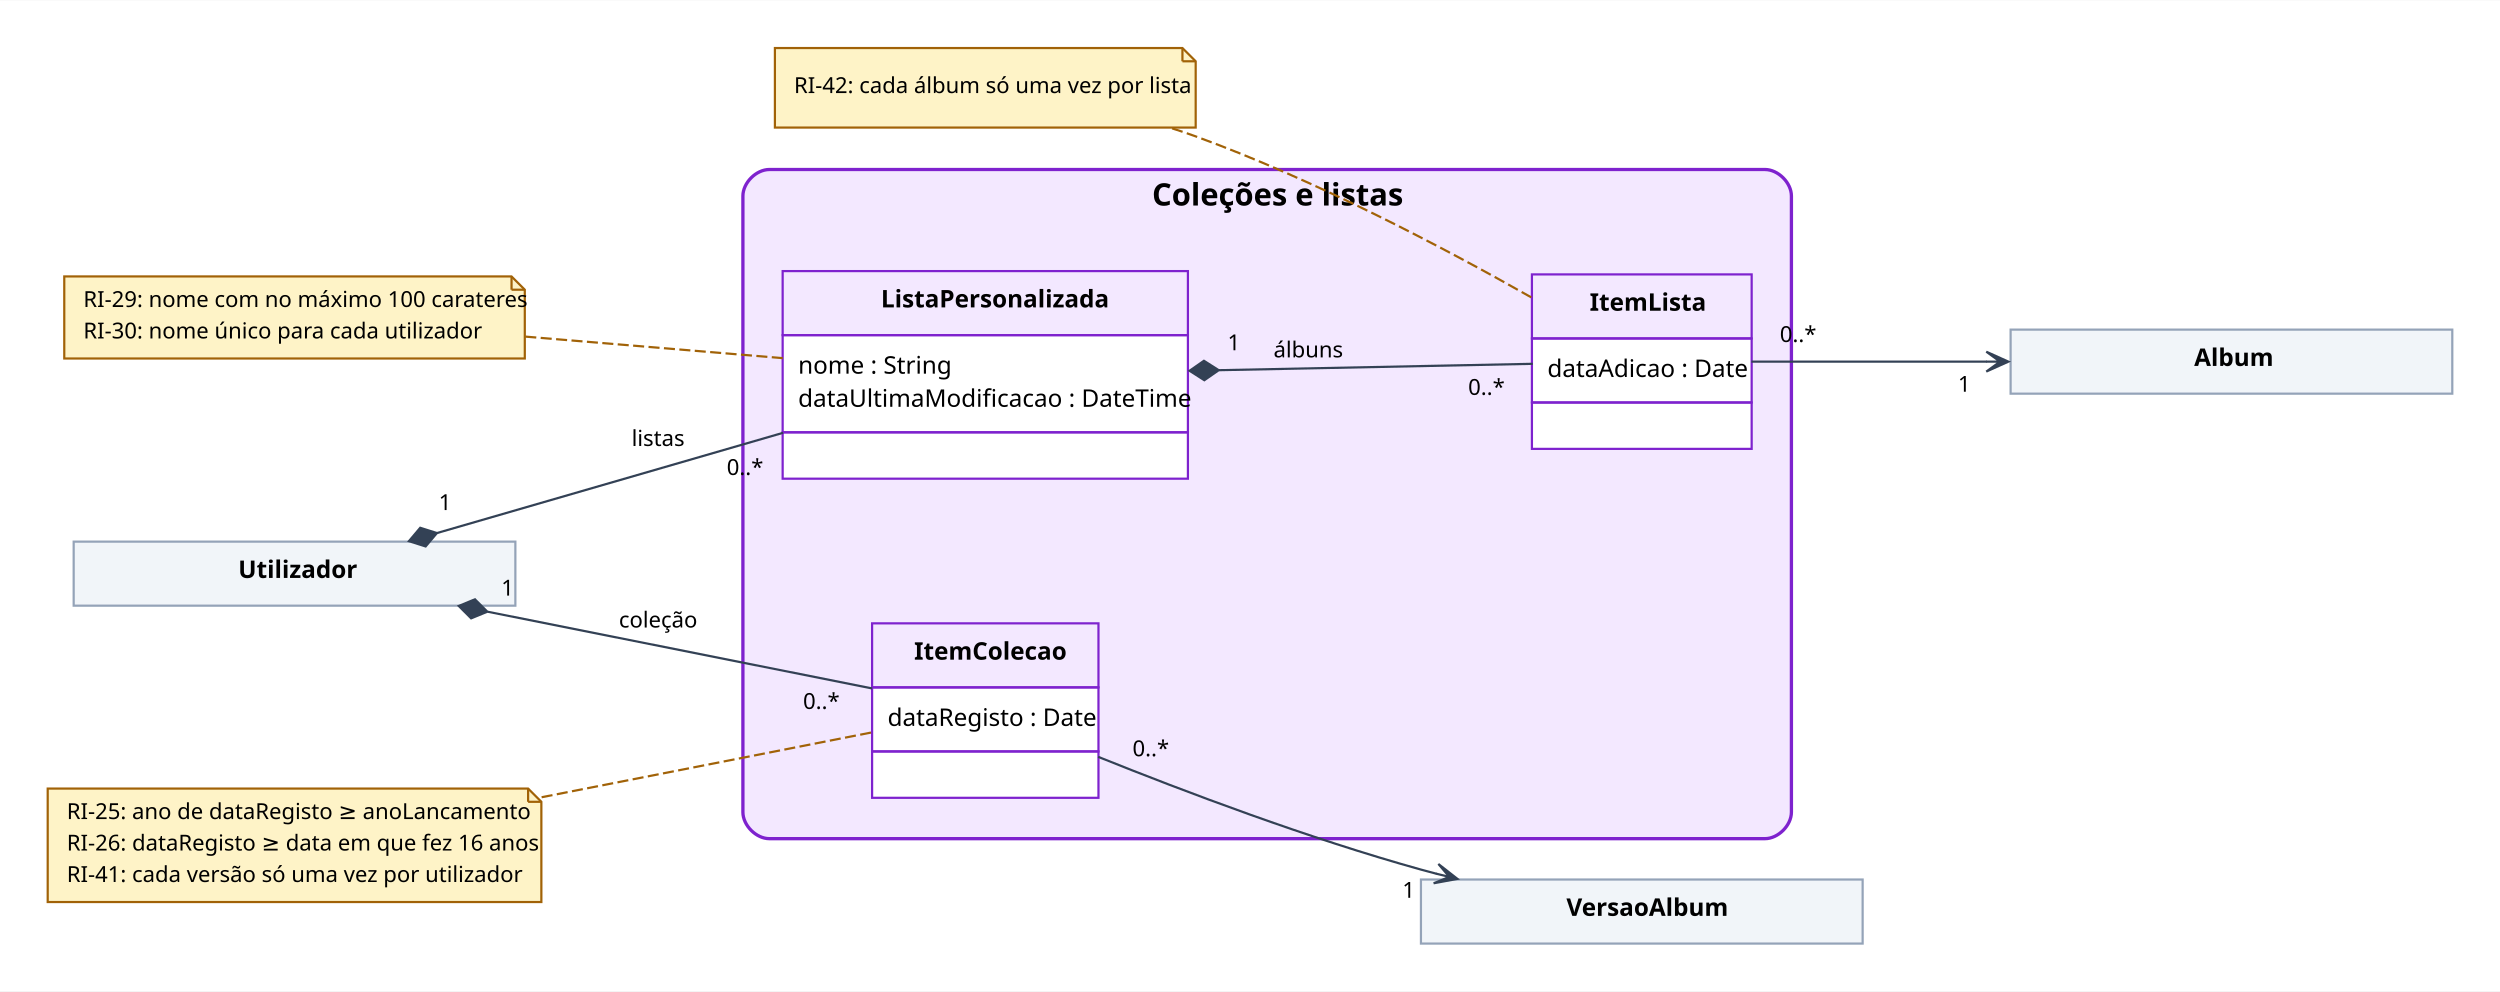
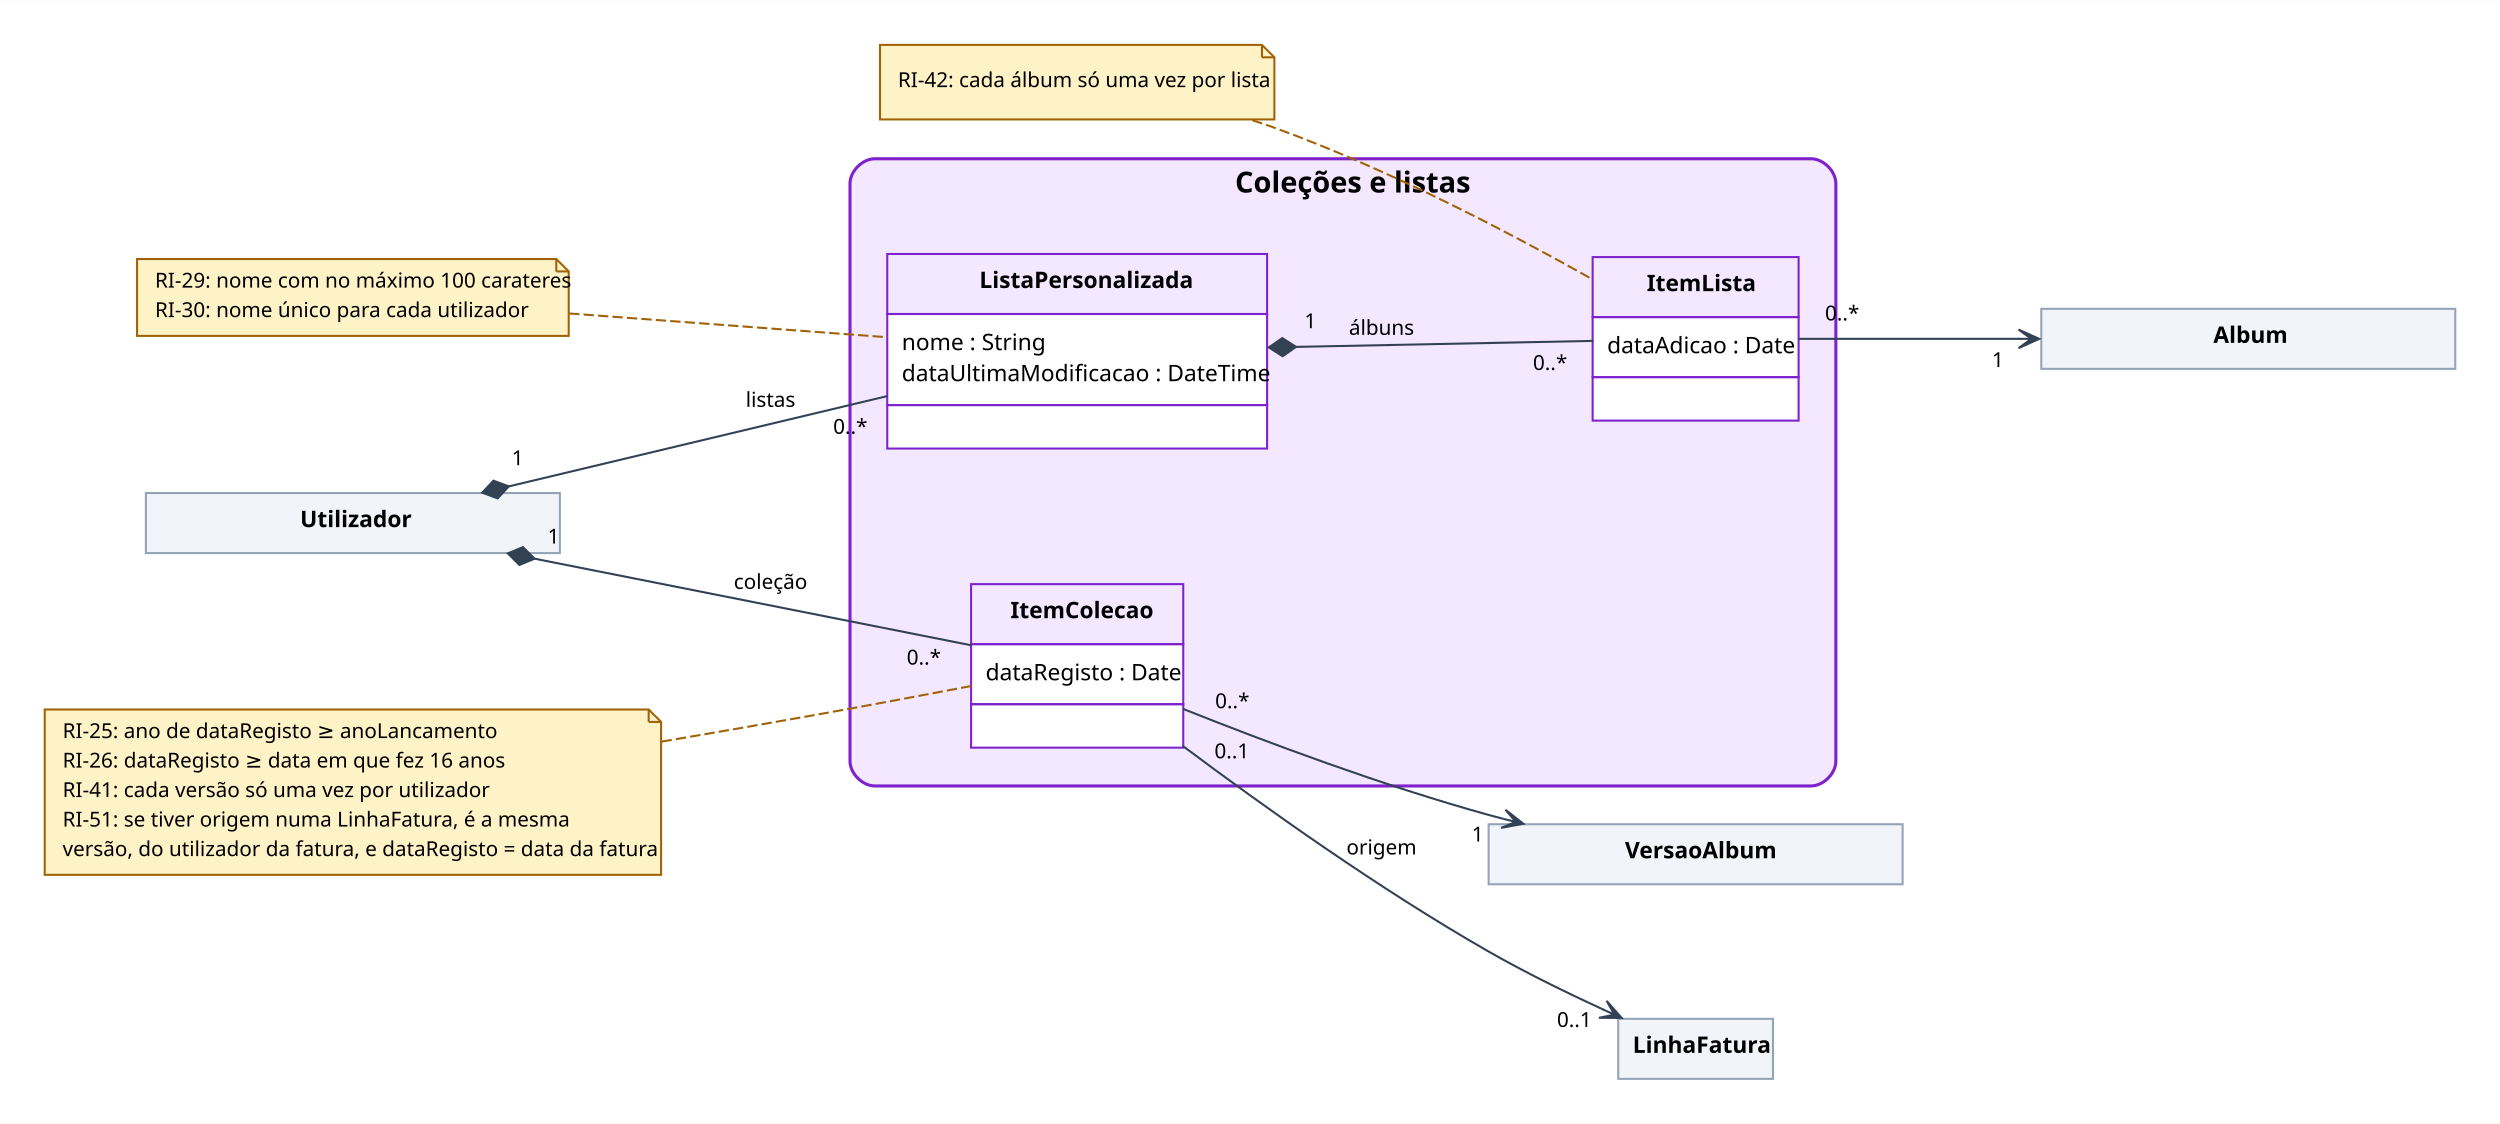
- <svg xmlns="http://www.w3.org/2000/svg" width="1132pt" height="449pt" viewBox="0.00 0.00 1132.01 448.70">
-   <g id="graph0" class="graph" transform="scale(1 1) rotate(0) translate(21.6 427.1)">
-     <polygon fill="white" stroke="none" points="-21.6,21.6 -21.6,-427.1 1110.41,-427.1 1110.41,21.6 -21.6,21.6" />
+ <svg xmlns="http://www.w3.org/2000/svg" width="1208pt" height="543pt" viewBox="0.00 0.00 1207.76 542.70">
+   <g id="graph0" class="graph" transform="scale(1 1) rotate(0) translate(21.6 521.1)">
+     <polygon fill="white" stroke="none" points="-21.6,21.6 -21.6,-521.1 1186.16,-521.1 1186.16,21.6 -21.6,21.6" />
    <g id="clust1" class="cluster">
-       <path fill="#f3e8ff" stroke="#7e22ce" stroke-width="1.5" d="M326.79,-47.5C326.79,-47.5 777.56,-47.5 777.56,-47.5 783.56,-47.5 789.56,-53.5 789.56,-59.5 789.56,-59.5 789.56,-338.5 789.56,-338.5 789.56,-344.5 783.56,-350.5 777.56,-350.5 777.56,-350.5 326.79,-350.5 326.79,-350.5 320.79,-350.5 314.79,-344.5 314.79,-338.5 314.79,-338.5 314.79,-59.5 314.79,-59.5 314.79,-53.5 320.79,-47.5 326.79,-47.5" />
-       <text text-anchor="start" x="500.05" y="-334.2" font-family="Segoe UI" font-weight="bold" font-size="14.00">Coleções e listas</text>
+       <path fill="#f3e8ff" stroke="#7e22ce" stroke-width="1.5" d="M401.04,-141.5C401.04,-141.5 853.31,-141.5 853.31,-141.5 859.31,-141.5 865.31,-147.5 865.31,-153.5 865.31,-153.5 865.31,-432.5 865.31,-432.5 865.31,-438.5 859.31,-444.5 853.31,-444.5 853.31,-444.5 401.04,-444.5 401.04,-444.5 395.04,-444.5 389.04,-438.5 389.04,-432.5 389.04,-432.5 389.04,-153.5 389.04,-153.5 389.04,-147.5 395.04,-141.5 401.04,-141.5" />
+       <text text-anchor="start" x="575.05" y="-428.2" font-family="Segoe UI" font-weight="bold" font-size="14.00">Coleções e listas</text>
    </g>
    <g id="node1" class="node">
-       <polygon fill="white" stroke="none" points="373.29,-66 373.29,-145 475.79,-145 475.79,-66 373.29,-66" />
-       <polygon fill="#f3e8ff" stroke="none" points="373.29,-116 373.29,-145 475.79,-145 475.79,-116 373.29,-116" />
-       <polygon fill="none" stroke="#7e22ce" points="373.29,-116 373.29,-145 475.79,-145 475.79,-116 373.29,-116" />
-       <text text-anchor="start" x="392.29" y="-128.55" font-family="Segoe UI" font-weight="bold" font-size="11.00">ItemColecao</text>
-       <polygon fill="none" stroke="#7e22ce" points="373.29,-87 373.29,-116 475.79,-116 475.79,-87 373.29,-87" />
-       <text text-anchor="start" x="380.29" y="-98.55" font-family="Segoe UI" font-size="11.00">dataRegisto : Date</text>
-       <polygon fill="none" stroke="#7e22ce" points="373.29,-66 373.29,-87 475.79,-87 475.79,-66 373.29,-66" />
-       <text text-anchor="start" x="423.04" y="-73.55" font-family="Segoe UI" font-size="11.00"> </text>
+       <polygon fill="white" stroke="none" points="447.54,-160 447.54,-239 550.04,-239 550.04,-160 447.54,-160" />
+       <polygon fill="#f3e8ff" stroke="none" points="447.54,-210 447.54,-239 550.04,-239 550.04,-210 447.54,-210" />
+       <polygon fill="none" stroke="#7e22ce" points="447.54,-210 447.54,-239 550.04,-239 550.04,-210 447.54,-210" />
+       <text text-anchor="start" x="466.54" y="-222.55" font-family="Segoe UI" font-weight="bold" font-size="11.00">ItemColecao</text>
+       <polygon fill="none" stroke="#7e22ce" points="447.54,-181 447.54,-210 550.04,-210 550.04,-181 447.54,-181" />
+       <text text-anchor="start" x="454.54" y="-192.55" font-family="Segoe UI" font-size="11.00">dataRegisto : Date</text>
+       <polygon fill="none" stroke="#7e22ce" points="447.54,-160 447.54,-181 550.04,-181 550.04,-160 447.54,-160" />
+       <text text-anchor="start" x="497.29" y="-167.55" font-family="Segoe UI" font-size="11.00"> </text>
    </g>
    <g id="node5" class="node">
-       <polygon fill="white" stroke="none" points="621.81,0 621.81,-29 821.81,-29 821.81,0 621.81,0" />
-       <polygon fill="#f1f5f9" stroke="none" points="621.81,0 621.81,-29 821.81,-29 821.81,0 621.81,0" />
-       <polygon fill="none" stroke="#94a3b8" points="621.81,0 621.81,-29 821.81,-29 821.81,0 621.81,0" />
-       <text text-anchor="start" x="687.68" y="-12.55" font-family="Segoe UI" font-weight="bold" font-size="11.00">VersaoAlbum</text>
+       <polygon fill="white" stroke="none" points="697.56,-94 697.56,-123 897.56,-123 897.56,-94 697.56,-94" />
+       <polygon fill="#f1f5f9" stroke="none" points="697.56,-94 697.56,-123 897.56,-123 897.56,-94 697.56,-94" />
+       <polygon fill="none" stroke="#94a3b8" points="697.56,-94 697.56,-123 897.56,-123 897.56,-94 697.56,-94" />
+       <text text-anchor="start" x="763.43" y="-106.55" font-family="Segoe UI" font-weight="bold" font-size="11.00">VersaoAlbum</text>
    </g>
    <g id="edge2" class="edge">
-       <path fill="none" stroke="#334155" d="M475.64,-84.56C514.87,-68.8 571.1,-47.57 621.81,-33.5 624.14,-32.85 626.51,-32.22 628.9,-31.6" />
-       <polygon fill="#334155" stroke="#334155" points="638.34,-29.29 629.7,-36.04 634.67,-30.19 628.63,-31.67 628.63,-31.67 628.63,-31.67 634.67,-30.19 627.55,-27.3 638.34,-29.29" />
-       <text text-anchor="middle" x="616.25" y="-20.73" font-family="Segoe UI" font-size="10.00">1</text>
-       <text text-anchor="middle" x="499.5" y="-84.82" font-family="Segoe UI" font-size="10.00">0..*</text>
+       <path fill="none" stroke="#334155" d="M549.88,-178.75C589.44,-162.97 646.31,-141.65 697.56,-127.5 699.92,-126.85 702.33,-126.21 704.76,-125.59" />
+       <polygon fill="#334155" stroke="#334155" points="714.36,-123.24 705.71,-129.98 710.68,-124.14 704.64,-125.61 704.64,-125.61 704.64,-125.61 710.68,-124.14 703.57,-121.24 714.36,-123.24" />
+       <text text-anchor="middle" x="692.28" y="-114.66" font-family="Segoe UI" font-size="10.00">1</text>
+       <text text-anchor="middle" x="573.73" y="-179.06" font-family="Segoe UI" font-size="10.00">0..*</text>
+     </g>
+     <g id="node7" class="node">
+       <polygon fill="white" stroke="none" points="760.18,0 760.18,-29 834.93,-29 834.93,0 760.18,0" />
+       <polygon fill="#f1f5f9" stroke="none" points="760.18,0 760.18,-29 834.93,-29 834.93,0 760.18,0" />
+       <polygon fill="none" stroke="#94a3b8" points="760.18,0 760.18,-29 834.93,-29 834.93,0 760.18,0" />
+       <text text-anchor="start" x="767.18" y="-12.55" font-family="Segoe UI" font-weight="bold" font-size="11.00">LinhaFatura</text>
+     </g>
+     <g id="edge3" class="edge">
+       <path fill="none" stroke="#334155" d="M549.77,-160.85C588.8,-131.62 645.04,-91.52 697.56,-61.5 715.23,-51.4 735.43,-41.53 752.95,-33.46" />
+       <polygon fill="#334155" stroke="#334155" points="761.81,-29.44 754.56,-37.67 758.36,-31 752.7,-33.58 752.7,-33.58 752.7,-33.58 758.36,-31 750.84,-29.48 761.81,-29.44" />
+       <text text-anchor="middle" x="645.81" y="-108.4" font-family="Segoe UI" font-size="10.00"> origem </text>
+       <text text-anchor="middle" x="738.96" y="-25.07" font-family="Segoe UI" font-size="10.00">0..1</text>
+       <text text-anchor="middle" x="573.5" y="-154.87" font-family="Segoe UI" font-size="10.00">0..1</text>
    </g>
    <g id="node2" class="node">
-       <polygon fill="white" stroke="none" points="332.79,-210.5 332.79,-304.5 516.29,-304.5 516.29,-210.5 332.79,-210.5" />
-       <polygon fill="#f3e8ff" stroke="none" points="332.79,-275.5 332.79,-304.5 516.29,-304.5 516.29,-275.5 332.79,-275.5" />
-       <polygon fill="none" stroke="#7e22ce" points="332.79,-275.5 332.79,-304.5 516.29,-304.5 516.29,-275.5 332.79,-275.5" />
-       <text text-anchor="start" x="377.29" y="-288.05" font-family="Segoe UI" font-weight="bold" font-size="11.00">ListaPersonalizada</text>
-       <polygon fill="none" stroke="#7e22ce" points="332.79,-231.5 332.79,-275.5 516.29,-275.5 516.29,-231.5 332.79,-231.5" />
-       <text text-anchor="start" x="339.79" y="-258.05" font-family="Segoe UI" font-size="11.00">nome : String</text>
-       <text text-anchor="start" x="339.79" y="-243.05" font-family="Segoe UI" font-size="11.00">dataUltimaModificacao : DateTime</text>
-       <polygon fill="none" stroke="#7e22ce" points="332.79,-210.5 332.79,-231.5 516.29,-231.5 516.29,-210.5 332.79,-210.5" />
-       <text text-anchor="start" x="423.04" y="-218.05" font-family="Segoe UI" font-size="11.00"> </text>
+       <polygon fill="white" stroke="none" points="407.04,-304.5 407.04,-398.5 590.54,-398.5 590.54,-304.5 407.04,-304.5" />
+       <polygon fill="#f3e8ff" stroke="none" points="407.04,-369.5 407.04,-398.5 590.54,-398.5 590.54,-369.5 407.04,-369.5" />
+       <polygon fill="none" stroke="#7e22ce" points="407.04,-369.5 407.04,-398.5 590.54,-398.5 590.54,-369.5 407.04,-369.5" />
+       <text text-anchor="start" x="451.54" y="-382.05" font-family="Segoe UI" font-weight="bold" font-size="11.00">ListaPersonalizada</text>
+       <polygon fill="none" stroke="#7e22ce" points="407.04,-325.5 407.04,-369.5 590.54,-369.5 590.54,-325.5 407.04,-325.5" />
+       <text text-anchor="start" x="414.04" y="-352.05" font-family="Segoe UI" font-size="11.00">nome : String</text>
+       <text text-anchor="start" x="414.04" y="-337.05" font-family="Segoe UI" font-size="11.00">dataUltimaModificacao : DateTime</text>
+       <polygon fill="none" stroke="#7e22ce" points="407.04,-304.5 407.04,-325.5 590.54,-325.5 590.54,-304.5 407.04,-304.5" />
+       <text text-anchor="start" x="497.29" y="-312.05" font-family="Segoe UI" font-size="11.00"> </text>
    </g>
    <g id="node3" class="node">
-       <polygon fill="white" stroke="none" points="672.06,-224 672.06,-303 771.56,-303 771.56,-224 672.06,-224" />
-       <polygon fill="#f3e8ff" stroke="none" points="672.06,-274 672.06,-303 771.56,-303 771.56,-274 672.06,-274" />
-       <polygon fill="none" stroke="#7e22ce" points="672.06,-274 672.06,-303 771.56,-303 771.56,-274 672.06,-274" />
-       <text text-anchor="start" x="698.18" y="-286.55" font-family="Segoe UI" font-weight="bold" font-size="11.00">ItemLista</text>
-       <polygon fill="none" stroke="#7e22ce" points="672.06,-245 672.06,-274 771.56,-274 771.56,-245 672.06,-245" />
-       <text text-anchor="start" x="679.06" y="-256.55" font-family="Segoe UI" font-size="11.00">dataAdicao : Date</text>
-       <polygon fill="none" stroke="#7e22ce" points="672.06,-224 672.06,-245 771.56,-245 771.56,-224 672.06,-224" />
-       <text text-anchor="start" x="720.31" y="-231.55" font-family="Segoe UI" font-size="11.00"> </text>
+       <polygon fill="white" stroke="none" points="747.81,-318 747.81,-397 847.31,-397 847.31,-318 747.81,-318" />
+       <polygon fill="#f3e8ff" stroke="none" points="747.81,-368 747.81,-397 847.31,-397 847.31,-368 747.81,-368" />
+       <polygon fill="none" stroke="#7e22ce" points="747.81,-368 747.81,-397 847.31,-397 847.31,-368 747.81,-368" />
+       <text text-anchor="start" x="773.93" y="-380.55" font-family="Segoe UI" font-weight="bold" font-size="11.00">ItemLista</text>
+       <polygon fill="none" stroke="#7e22ce" points="747.81,-339 747.81,-368 847.31,-368 847.31,-339 747.81,-339" />
+       <text text-anchor="start" x="754.81" y="-350.55" font-family="Segoe UI" font-size="11.00">dataAdicao : Date</text>
+       <polygon fill="none" stroke="#7e22ce" points="747.81,-318 747.81,-339 847.31,-339 847.31,-318 747.81,-318" />
+       <text text-anchor="start" x="796.06" y="-325.55" font-family="Segoe UI" font-size="11.00"> </text>
+     </g>
+     <g id="edge5" class="edge">
+       <path fill="none" stroke="#334155" d="M604.39,-353.61C653.38,-354.61 709.37,-355.74 748.22,-356.52" />
+       <polygon fill="#334155" stroke="#334155" points="604.55,-353.62 597.86,-357.88 591.35,-353.35 598.04,-349.09 604.55,-353.62" />
+       <text text-anchor="middle" x="645.81" y="-359.43" font-family="Segoe UI" font-size="10.00"> álbuns </text>
+       <text text-anchor="middle" x="727.27" y="-342.45" font-family="Segoe UI" font-size="10.00">0..*</text>
+       <text text-anchor="middle" x="611.41" y="-362.65" font-family="Segoe UI" font-size="10.00">1</text>
+     </g>
+     <g id="node6" class="node">
+       <polygon fill="white" stroke="none" points="964.56,-343 964.56,-372 1164.56,-372 1164.56,-343 964.56,-343" />
+       <polygon fill="#f1f5f9" stroke="none" points="964.56,-343 964.56,-372 1164.56,-372 1164.56,-343 964.56,-343" />
+       <polygon fill="none" stroke="#94a3b8" points="964.56,-343 964.56,-372 1164.56,-372 1164.56,-343 964.56,-343" />
+       <text text-anchor="start" x="1047.68" y="-355.55" font-family="Segoe UI" font-weight="bold" font-size="11.00">Album</text>
+     </g>
+     <g id="edge6" class="edge">
+       <path fill="none" stroke="#334155" d="M847.17,-357.5C877.08,-357.5 916.7,-357.5 953.85,-357.5" />
+       <polygon fill="#334155" stroke="#334155" points="963.55,-357.5 953.55,-362 959.77,-357.5 953.55,-357.5 953.55,-357.5 953.55,-357.5 959.77,-357.5 953.55,-353 963.55,-357.5" />
+       <text text-anchor="middle" x="943.58" y="-343.86" font-family="Segoe UI" font-size="10.00">1</text>
+       <text text-anchor="middle" x="868.36" y="-366.39" font-family="Segoe UI" font-size="10.00">0..*</text>
+     </g>
+     <g id="node4" class="node">
+       <polygon fill="white" stroke="none" points="48.89,-254 48.89,-283 248.89,-283 248.89,-254 48.89,-254" />
+       <polygon fill="#f1f5f9" stroke="none" points="48.89,-254 48.89,-283 248.89,-283 248.89,-254 48.89,-254" />
+       <polygon fill="none" stroke="#94a3b8" points="48.89,-254 48.89,-283 248.89,-283 248.89,-254 48.89,-254" />
+       <text text-anchor="start" x="123.39" y="-266.55" font-family="Segoe UI" font-weight="bold" font-size="11.00">Utilizador</text>
+     </g>
+     <g id="edge1" class="edge">
+       <path fill="none" stroke="#334155" d="M236.65,-251.29C303.17,-238.1 392.64,-220.36 447.7,-209.43" />
+       <polygon fill="#334155" stroke="#334155" points="236.65,-251.29 231.04,-256.89 223.71,-253.86 229.32,-248.26 236.65,-251.29" />
+       <text text-anchor="middle" x="350.65" y="-236.68" font-family="Segoe UI" font-size="10.00"> coleção </text>
+       <text text-anchor="middle" x="424.73" y="-200.13" font-family="Segoe UI" font-size="10.00">0..*</text>
+       <text text-anchor="middle" x="245.8" y="-258.59" font-family="Segoe UI" font-size="10.00">1</text>
    </g>
    <g id="edge4" class="edge">
-       <path fill="none" stroke="#334155" d="M530.27,-259.63C578.74,-260.61 633.96,-261.74 672.44,-262.52" />
-       <polygon fill="#334155" stroke="#334155" points="530.24,-259.63 523.55,-263.89 517.04,-259.36 523.73,-255.09 530.24,-259.63" />
-       <text text-anchor="middle" x="570.81" y="-265.43" font-family="Segoe UI" font-size="10.00"> álbuns </text>
-       <text text-anchor="middle" x="651.48" y="-248.45" font-family="Segoe UI" font-size="10.00">0..*</text>
-       <text text-anchor="middle" x="537.1" y="-268.66" font-family="Segoe UI" font-size="10.00">1</text>
-     </g>
-     <g id="node6" class="node">
-       <polygon fill="white" stroke="none" points="888.81,-249 888.81,-278 1088.81,-278 1088.81,-249 888.81,-249" />
-       <polygon fill="#f1f5f9" stroke="none" points="888.81,-249 888.81,-278 1088.81,-278 1088.81,-249 888.81,-249" />
-       <polygon fill="none" stroke="#94a3b8" points="888.81,-249 888.81,-278 1088.81,-278 1088.81,-249 888.81,-249" />
-       <text text-anchor="start" x="971.93" y="-261.55" font-family="Segoe UI" font-weight="bold" font-size="11.00">Album</text>
-     </g>
-     <g id="edge5" class="edge">
-       <path fill="none" stroke="#334155" d="M771.42,-263.5C801.33,-263.5 840.95,-263.5 878.1,-263.5" />
-       <polygon fill="#334155" stroke="#334155" points="887.8,-263.5 877.8,-268 884.02,-263.5 877.8,-263.5 877.8,-263.5 877.8,-263.5 884.02,-263.5 877.8,-259 887.8,-263.5" />
-       <text text-anchor="middle" x="867.83" y="-249.86" font-family="Segoe UI" font-size="10.00">1</text>
-       <text text-anchor="middle" x="792.61" y="-272.39" font-family="Segoe UI" font-size="10.00">0..*</text>
-     </g>
-     <g id="node4" class="node">
-       <polygon fill="white" stroke="none" points="11.76,-153 11.76,-182 211.76,-182 211.76,-153 11.76,-153" />
-       <polygon fill="#f1f5f9" stroke="none" points="11.76,-153 11.76,-182 211.76,-182 211.76,-153 11.76,-153" />
-       <polygon fill="none" stroke="#94a3b8" points="11.76,-153 11.76,-182 211.76,-182 211.76,-153 11.76,-153" />
-       <text text-anchor="start" x="86.26" y="-165.55" font-family="Segoe UI" font-weight="bold" font-size="11.00">Utilizador</text>
-     </g>
-     <g id="edge1" class="edge">
-       <path fill="none" stroke="#334155" d="M199.14,-150.27C255.22,-139.08 326.34,-124.89 373.31,-115.52" />
-       <polygon fill="#334155" stroke="#334155" points="199.07,-150.28 193.45,-155.89 186.12,-152.87 191.73,-147.26 199.07,-150.28" />
-       <text text-anchor="middle" x="276.4" y="-143.11" font-family="Segoe UI" font-size="10.00"> coleção </text>
-       <text text-anchor="middle" x="350.32" y="-106.24" font-family="Segoe UI" font-size="10.00">0..*</text>
-       <text text-anchor="middle" x="208.22" y="-157.57" font-family="Segoe UI" font-size="10.00">1</text>
-     </g>
-     <g id="edge3" class="edge">
-       <path fill="none" stroke="#334155" d="M176.16,-185.86C221.32,-198.94 282.68,-216.71 332.99,-231.28" />
-       <polygon fill="#334155" stroke="#334155" points="176.24,-185.88 168.68,-188.27 163.56,-182.21 171.13,-179.82 176.24,-185.88" />
-       <text text-anchor="middle" x="276.4" y="-225.31" font-family="Segoe UI" font-size="10.00"> listas </text>
-       <text text-anchor="middle" x="315.77" y="-212.18" font-family="Segoe UI" font-size="10.00">0..*</text>
-       <text text-anchor="middle" x="179.92" y="-196.3" font-family="Segoe UI" font-size="10.00">1</text>
-     </g>
-     <g id="node7" class="node">
-       <polygon fill="#fef3c7" stroke="#a16207" points="217.53,-70.19 0,-70.19 0,-18.8 223.53,-18.8 223.53,-64.19 217.53,-70.19" />
-       <polyline fill="none" stroke="#a16207" points="217.53,-70.19 217.53,-64.19" />
-       <polyline fill="none" stroke="#a16207" points="223.53,-64.19 217.53,-64.19" />
-       <text text-anchor="start" x="8.64" y="-56.38" font-family="Segoe UI" font-size="10.00">RI-25: ano de dataRegisto ≥ anoLancamento</text>
-       <text text-anchor="start" x="8.64" y="-42.12" font-family="Segoe UI" font-size="10.00">RI-26: dataRegisto ≥ data em que fez 16 anos</text>
-       <text text-anchor="start" x="8.64" y="-27.88" font-family="Segoe UI" font-size="10.00">RI-41: cada versão só uma vez por utilizador</text>
-     </g>
-     <g id="edge6" class="edge">
-       <path fill="none" stroke="#a16207" stroke-dasharray="5,2" d="M223.65,-66.26C274.9,-76.32 333.2,-87.77 373.56,-95.69" />
+       <path fill="none" stroke="#334155" d="M224.02,-286.18C277.57,-298.96 350.2,-316.29 407.2,-329.89" />
+       <polygon fill="#334155" stroke="#334155" points="224.21,-286.23 216.77,-288.98 211.37,-283.17 218.81,-280.42 224.21,-286.23" />
+       <text text-anchor="middle" x="350.65" y="-324.63" font-family="Segoe UI" font-size="10.00"> listas </text>
+       <text text-anchor="middle" x="389.2" y="-311.63" font-family="Segoe UI" font-size="10.00">0..*</text>
+       <text text-anchor="middle" x="228.49" y="-296.46" font-family="Segoe UI" font-size="10.00">1</text>
    </g>
    <g id="node8" class="node">
-       <polygon fill="#fef3c7" stroke="#a16207" points="210.03,-302.07 7.5,-302.07 7.5,-264.93 216.03,-264.93 216.03,-296.07 210.03,-302.07" />
-       <polyline fill="none" stroke="#a16207" points="210.03,-302.07 210.03,-296.07" />
-       <polyline fill="none" stroke="#a16207" points="216.03,-296.07 210.03,-296.07" />
-       <text text-anchor="start" x="16.14" y="-288.25" font-family="Segoe UI" font-size="10.00">RI-29: nome com no máximo 100 carateres</text>
-       <text text-anchor="start" x="16.14" y="-274" font-family="Segoe UI" font-size="10.00">RI-30: nome único para cada utilizador</text>
+       <polygon fill="#fef3c7" stroke="#a16207" points="291.78,-178.44 0,-178.44 0,-98.56 297.78,-98.56 297.78,-172.44 291.78,-178.44" />
+       <polyline fill="none" stroke="#a16207" points="291.78,-178.44 291.78,-172.44" />
+       <polyline fill="none" stroke="#a16207" points="297.78,-172.44 291.78,-172.44" />
+       <text text-anchor="start" x="8.64" y="-164.62" font-family="Segoe UI" font-size="10.00">RI-25: ano de dataRegisto ≥ anoLancamento</text>
+       <text text-anchor="start" x="8.64" y="-150.38" font-family="Segoe UI" font-size="10.00">RI-26: dataRegisto ≥ data em que fez 16 anos</text>
+       <text text-anchor="start" x="8.64" y="-136.12" font-family="Segoe UI" font-size="10.00">RI-41: cada versão só uma vez por utilizador</text>
+       <text text-anchor="start" x="8.64" y="-121.88" font-family="Segoe UI" font-size="10.00">RI-51: se tiver origem numa LinhaFatura, é a mesma</text>
+       <text text-anchor="start" x="8.64" y="-107.62" font-family="Segoe UI" font-size="10.00">versão, do utilizador da fatura, e dataRegisto = data da fatura</text>
    </g>
    <g id="edge7" class="edge">
-       <path fill="none" stroke="#a16207" stroke-dasharray="5,2" d="M216.25,-274.84C254.04,-271.68 296.45,-268.13 333.02,-265.07" />
+       <path fill="none" stroke="#a16207" stroke-dasharray="5,2" d="M298.02,-162.92C322.26,-167.03 347.11,-171.33 370.53,-175.5 395.99,-180.03 424.25,-185.34 447.67,-189.8" />
    </g>
    <g id="node9" class="node">
-       <polygon fill="#fef3c7" stroke="#a16207" points="513.81,-405.5 329.28,-405.5 329.28,-369.5 519.81,-369.5 519.81,-399.5 513.81,-405.5" />
-       <polyline fill="none" stroke="#a16207" points="513.81,-405.5 513.81,-399.5" />
-       <polyline fill="none" stroke="#a16207" points="519.81,-399.5 513.81,-399.5" />
-       <text text-anchor="start" x="337.92" y="-385.12" font-family="Segoe UI" font-size="10.00">RI-42: cada álbum só uma vez por lista</text>
+       <polygon fill="#fef3c7" stroke="#a16207" points="247.15,-396.07 44.62,-396.07 44.62,-358.93 253.15,-358.93 253.15,-390.07 247.15,-396.07" />
+       <polyline fill="none" stroke="#a16207" points="247.15,-396.07 247.15,-390.07" />
+       <polyline fill="none" stroke="#a16207" points="253.15,-390.07 247.15,-390.07" />
+       <text text-anchor="start" x="53.26" y="-382.25" font-family="Segoe UI" font-size="10.00">RI-29: nome com no máximo 100 carateres</text>
+       <text text-anchor="start" x="53.26" y="-368" font-family="Segoe UI" font-size="10.00">RI-30: nome único para cada utilizador</text>
    </g>
    <g id="edge8" class="edge">
-       <path fill="none" stroke="#a16207" stroke-dasharray="5,2" d="M509.13,-369.13C512.76,-367.98 516.34,-366.77 519.81,-365.5 574.04,-345.74 632.51,-314.89 672.32,-292.29" />
+       <path fill="none" stroke="#a16207" stroke-dasharray="5,2" d="M253.33,-369.77C302.2,-366.12 360.02,-361.8 407.15,-358.27" />
+     </g>
+     <g id="node10" class="node">
+       <polygon fill="#fef3c7" stroke="#a16207" points="588.06,-499.5 403.53,-499.5 403.53,-463.5 594.06,-463.5 594.06,-493.5 588.06,-499.5" />
+       <polyline fill="none" stroke="#a16207" points="588.06,-499.5 588.06,-493.5" />
+       <polyline fill="none" stroke="#a16207" points="594.06,-493.5 588.06,-493.5" />
+       <text text-anchor="start" x="412.17" y="-479.12" font-family="Segoe UI" font-size="10.00">RI-42: cada álbum só uma vez por lista</text>
+     </g>
+     <g id="edge9" class="edge">
+       <path fill="none" stroke="#a16207" stroke-dasharray="5,2" d="M583.38,-463.12C587.01,-461.97 590.58,-460.76 594.06,-459.5 648.83,-439.64 707.95,-408.65 748.09,-386.04" />
    </g>
  </g>
</svg>
